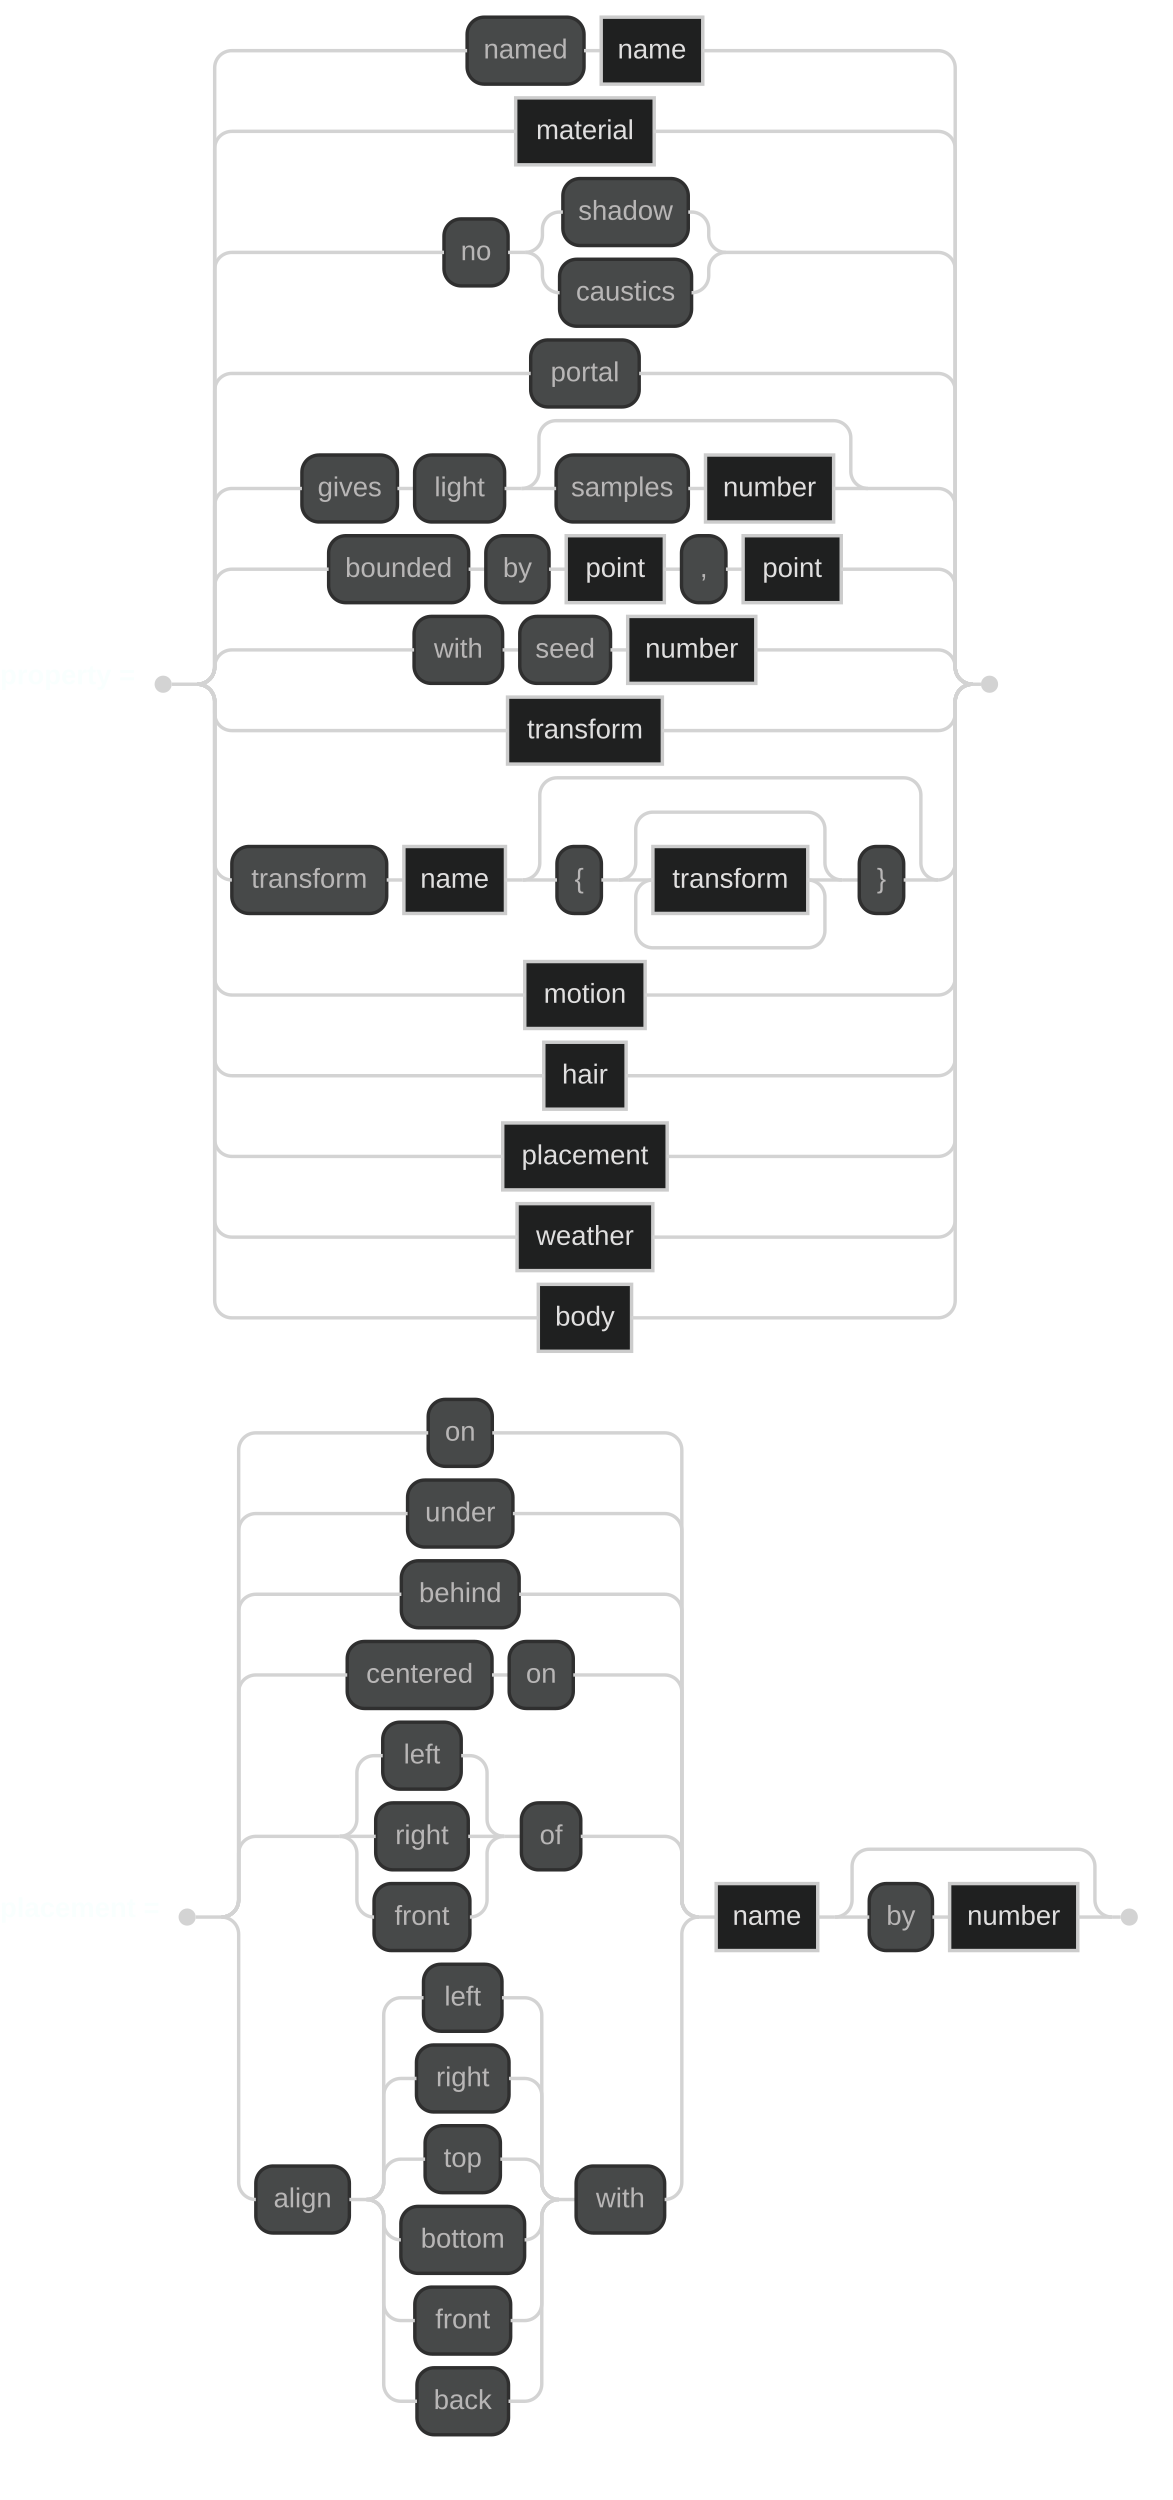
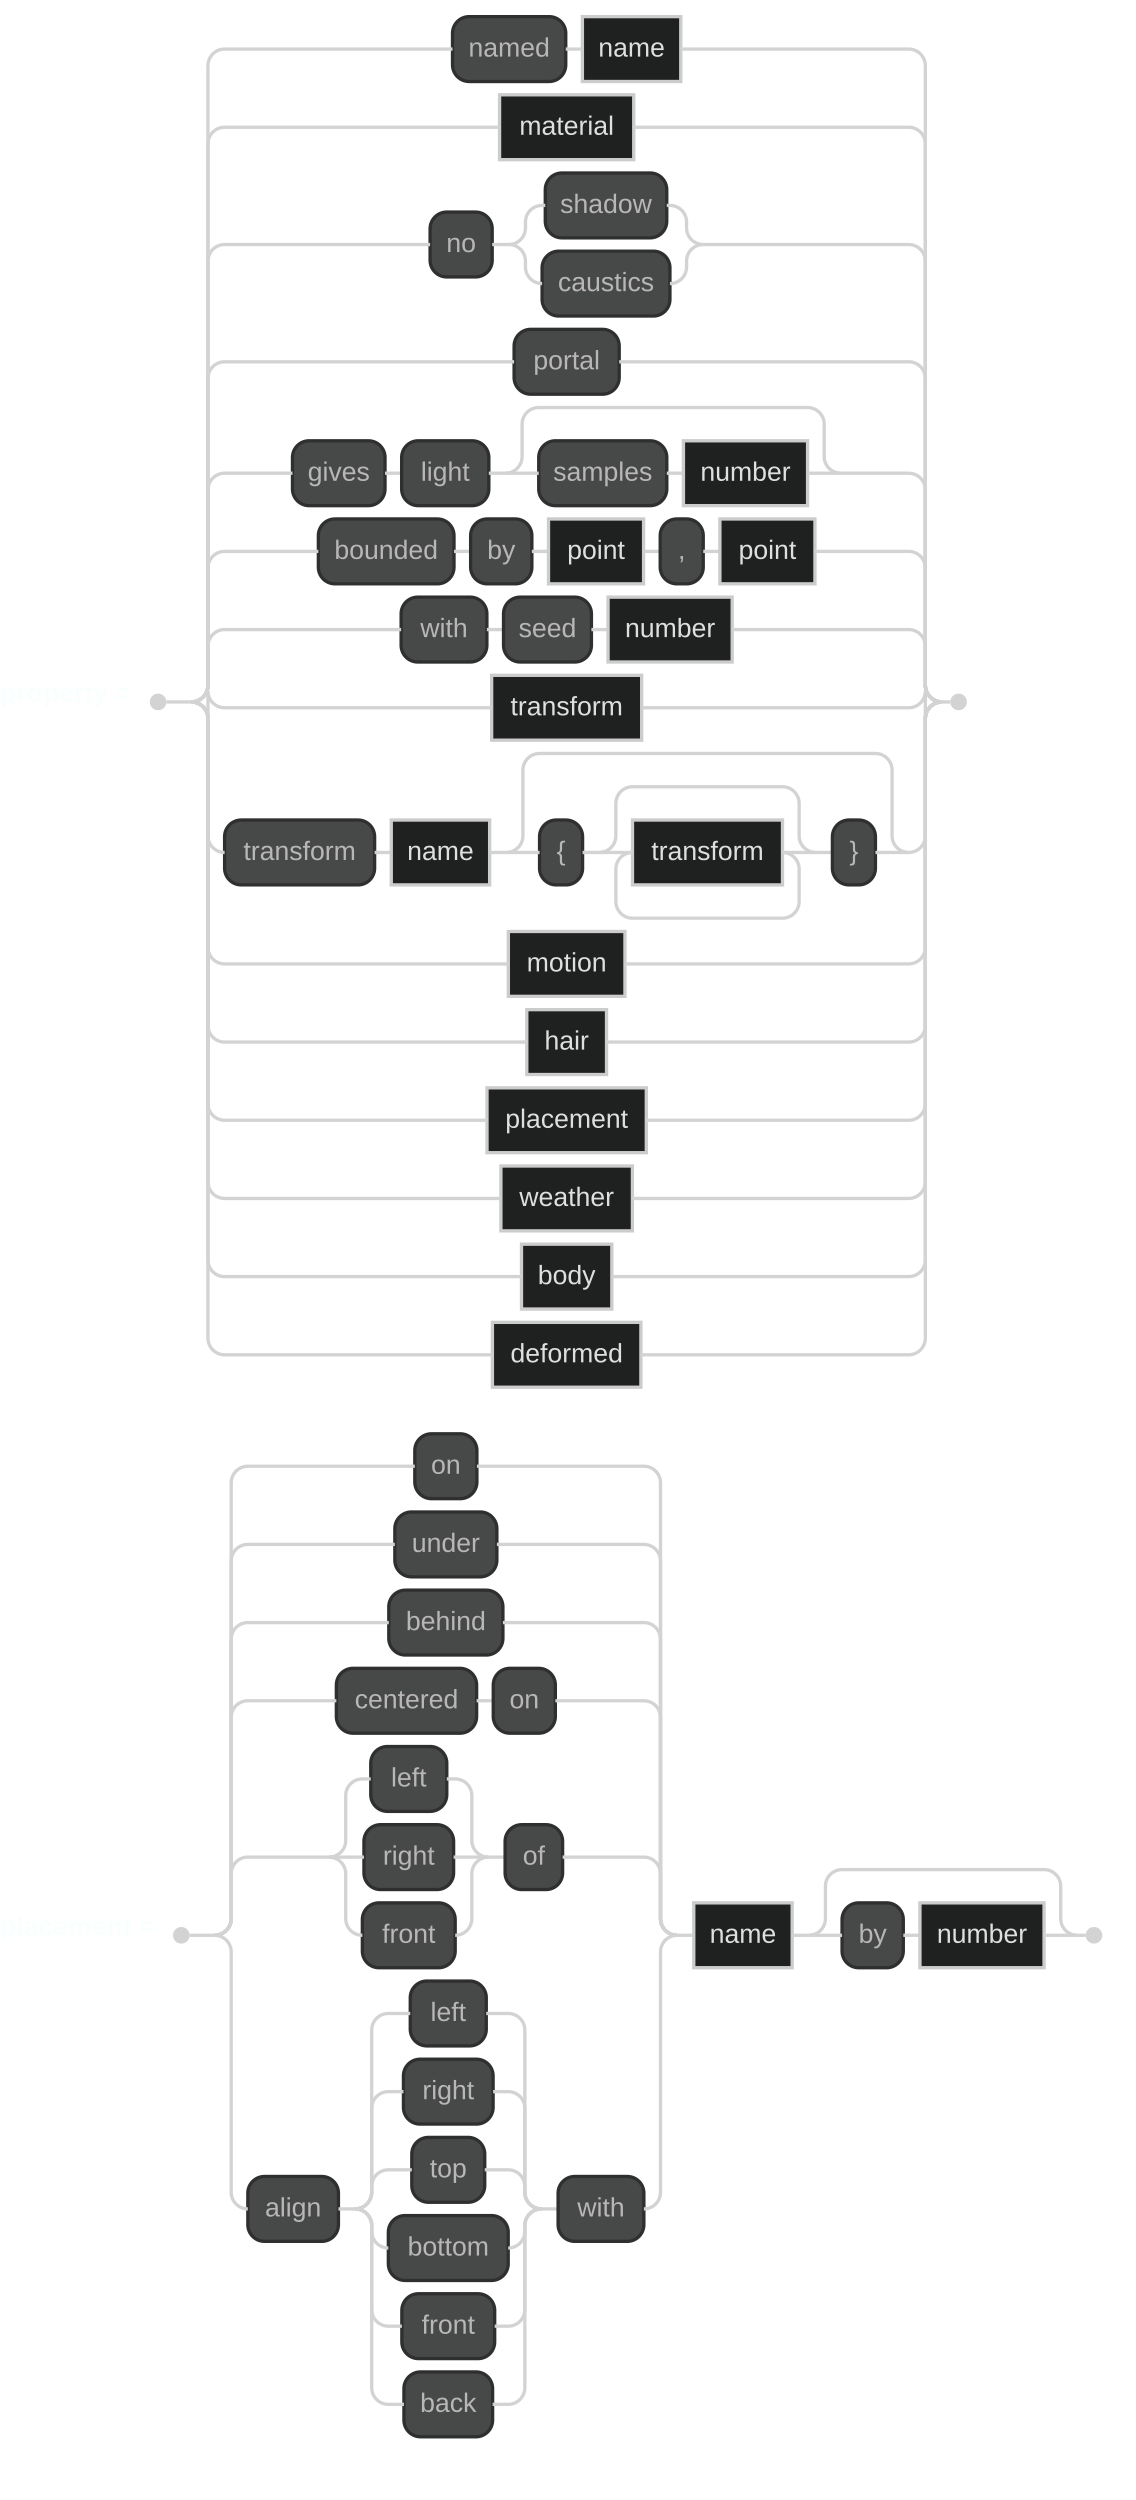
- <svg xmlns="http://www.w3.org/2000/svg" id="my-svg" width="100%" class="railroad-diagram" style="max-width: 682.688px; background-color: transparent;" viewBox="0 0 682.688 1456" role="graphics-document document" aria-roledescription="railroadEbnf">
+ <svg xmlns="http://www.w3.org/2000/svg" id="my-svg" width="100%" class="railroad-diagram" style="max-width: 682.688px; background-color: transparent;" viewBox="0 0 682.688 1503" role="graphics-document document" aria-roledescription="railroadEbnf">
  <style>#my-svg{font-family:"trebuchet ms",verdana,arial,sans-serif;font-size:16px;fill:#ccc;}@keyframes edge-animation-frame{from{stroke-dashoffset:0;}}@keyframes dash{to{stroke-dashoffset:0;}}#my-svg .edge-animation-slow{stroke-dasharray:9,5!important;stroke-dashoffset:900;animation:dash 50s linear infinite;stroke-linecap:round;}#my-svg .edge-animation-fast{stroke-dasharray:9,5!important;stroke-dashoffset:900;animation:dash 20s linear infinite;stroke-linecap:round;}#my-svg .error-icon{fill:#a44141;}#my-svg .error-text{fill:#ddd;stroke:#ddd;}#my-svg .edge-thickness-normal{stroke-width:1px;}#my-svg .edge-thickness-thick{stroke-width:3.5px;}#my-svg .edge-pattern-solid{stroke-dasharray:0;}#my-svg .edge-thickness-invisible{stroke-width:0;fill:none;}#my-svg .edge-pattern-dashed{stroke-dasharray:3;}#my-svg .edge-pattern-dotted{stroke-dasharray:2;}#my-svg .marker{fill:lightgrey;stroke:lightgrey;}#my-svg .marker.cross{stroke:lightgrey;}#my-svg svg{font-family:"trebuchet ms",verdana,arial,sans-serif;font-size:16px;}#my-svg p{margin:0;}#my-svg .railroad-diagram{font-family:"trebuchet ms",verdana,arial,sans-serif;font-size:16px;}#my-svg .railroad-terminal rect{fill:hsl(180, 1.587%, 28.353%);stroke:hsl(180, 0%, 18.353%);stroke-width:2px;}#my-svg .railroad-terminal text{fill:rgb(183.848, 181.552, 181.552);font-family:"trebuchet ms",verdana,arial,sans-serif;font-size:16px;text-anchor:middle;dominant-baseline:middle;}#my-svg .railroad-nonterminal rect{fill:#1f2020;stroke:#cccccc;stroke-width:2px;}#my-svg .railroad-nonterminal text{fill:#e0dfdf;font-family:"trebuchet ms",verdana,arial,sans-serif;font-size:16px;text-anchor:middle;dominant-baseline:middle;}#my-svg .railroad-line{stroke:lightgrey;stroke-width:2px;fill:none;}#my-svg .railroad-start circle,#my-svg .railroad-end circle{fill:lightgrey;}#my-svg .railroad-comment ellipse{fill:#181818;stroke:hsl(20, 0%, 2.353%);stroke-width:2px;}#my-svg .railroad-comment text{fill:rgb(223, 223.667, 224);font-style:italic;font-family:"trebuchet ms",verdana,arial,sans-serif;font-size:16px;text-anchor:middle;dominant-baseline:middle;}#my-svg .railroad-special rect{fill:hsl(20, 1.587%, 12.353%);stroke:hsl(20, 0%, 2.353%);stroke-width:2px;stroke-dasharray:5,3;}#my-svg .railroad-special text{fill:#e0dfdf;font-family:"trebuchet ms",verdana,arial,sans-serif;font-size:16px;text-anchor:middle;dominant-baseline:middle;}#my-svg .railroad-rule-name{font-weight:bold;fill:#F9FFFE;font-family:"trebuchet ms",verdana,arial,sans-serif;font-size:16px;}#my-svg .node .neo-node{stroke:#ccc;}#my-svg [data-look="neo"].node rect,#my-svg [data-look="neo"].cluster rect,#my-svg [data-look="neo"].node polygon{stroke:url(#my-svg-gradient);filter:drop-shadow( 1px 2px 2px rgba(185,185,185,1));}#my-svg [data-look="neo"].swimlane.cluster rect{filter:none;}#my-svg [data-look="neo"].node path{stroke:url(#my-svg-gradient);stroke-width:1px;}#my-svg [data-look="neo"].node .outer-path{filter:drop-shadow( 1px 2px 2px rgba(185,185,185,1));}#my-svg [data-look="neo"].node .neo-line path{stroke:#ccc;filter:none;}#my-svg [data-look="neo"].node circle{stroke:url(#my-svg-gradient);filter:drop-shadow( 1px 2px 2px rgba(185,185,185,1));}#my-svg [data-look="neo"].node circle .state-start{fill:#000000;}#my-svg [data-look="neo"].icon-shape .icon{fill:url(#my-svg-gradient);filter:drop-shadow( 1px 2px 2px rgba(185,185,185,1));}#my-svg [data-look="neo"].icon-shape .icon-neo path{stroke:url(#my-svg-gradient);filter:drop-shadow( 1px 2px 2px rgba(185,185,185,1));}#my-svg :root{--mermaid-font-family:"trebuchet ms",verdana,arial,sans-serif;}</style>
  <g />
  <g class="railroad-rule" transform="translate(0, 10)">
    <g transform="translate(115.0312, 0)">
      <g class="railroad-choice">
        <g class="railroad-sequence" transform="translate(157.0234, 0)">
          <g class="railroad-terminal" transform="translate(0, 0)">
            <rect x="0" y="0" width="68.078" height="39" rx="10" ry="10" />
            <text x="34.039" y="19.5">named</text>
          </g>
          <path class="railroad-line" d="M 68.078 19.5 L 78.078 19.5" />
          <g class="railroad-nonterminal" transform="translate(78.07812, 0)">
            <rect x="0" y="0" width="59.156" height="39" />
            <text x="29.578" y="19.5">name</text>
          </g>
        </g>
-         <path class="railroad-line" d="M 0 388.5 A 10 10 0 0 0 10 378.5 L 10 29.5 A 10 10 0 0 1 20 19.5 L 157.023 19.5" />
-         <path class="railroad-line" d="M 294.258 19.5 L 431.281 19.5 A 10 10 0 0 1 441.281 29.5 L 441.281 378.5 A 10 10 0 0 0 451.281 388.5" />
+         <path class="railroad-line" d="M 0 412 A 10 10 0 0 0 10 402 L 10 29.5 A 10 10 0 0 1 20 19.5 L 157.023 19.5" />
+         <path class="railroad-line" d="M 294.258 19.5 L 431.281 19.5 A 10 10 0 0 1 441.281 29.5 L 441.281 402 A 10 10 0 0 0 451.281 412" />
        <g class="railroad-nonterminal" transform="translate(185.3047, 47)">
          <rect x="0" y="0" width="80.672" height="39" />
          <text x="40.336" y="19.5">material</text>
        </g>
-         <path class="railroad-line" d="M 0 388.5 A 10 10 0 0 0 10 378.5 L 10 76.5 A 10 10 0 0 1 20 66.5 L 185.305 66.5" />
-         <path class="railroad-line" d="M 265.977 66.5 L 431.281 66.5 A 10 10 0 0 1 441.281 76.5 L 441.281 378.5 A 10 10 0 0 0 451.281 388.5" />
+         <path class="railroad-line" d="M 0 412 A 10 10 0 0 0 10 402 L 10 76.5 A 10 10 0 0 1 20 66.5 L 185.305 66.5" />
+         <path class="railroad-line" d="M 265.977 66.5 L 431.281 66.5 A 10 10 0 0 1 441.281 76.5 L 441.281 402 A 10 10 0 0 0 451.281 412" />
        <g class="railroad-sequence" transform="translate(143.5469, 94)">
          <g class="railroad-terminal" transform="translate(0, 23.5)">
            <rect x="0" y="0" width="37.328" height="39" rx="10" ry="10" />
            <text x="18.664" y="19.5">no</text>
          </g>
          <path class="railroad-line" d="M 37.328 43 L 47.328 43" />
          <g class="railroad-choice" transform="translate(47.32812, 0)">
            <g class="railroad-terminal" transform="translate(21.91406, 0)">
              <rect x="0" y="0" width="73.031" height="39" rx="10" ry="10" />
              <text x="36.516" y="19.5">shadow</text>
            </g>
            <path class="railroad-line" d="M 0 43 A 10 10 0 0 0 10 33 L 10 29.5 A 10 10 0 0 1 20 19.5 L 21.914 19.5" />
            <path class="railroad-line" d="M 94.945 19.5 L 96.859 19.5 A 10 10 0 0 1 106.859 29.5 L 106.859 33 A 10 10 0 0 0 116.859 43" />
            <g class="railroad-terminal" transform="translate(20, 47)">
              <rect x="0" y="0" width="76.859" height="39" rx="10" ry="10" />
              <text x="38.43" y="19.5">caustics</text>
            </g>
            <path class="railroad-line" d="M 0 43 A 10 10 0 0 1 10 53 L 10 56.5 A 10 10 0 0 0 20 66.5 L 20 66.5" />
            <path class="railroad-line" d="M 96.859 66.5 L 96.859 66.5 A 10 10 0 0 0 106.859 56.5 L 106.859 53 A 10 10 0 0 1 116.859 43" />
          </g>
        </g>
-         <path class="railroad-line" d="M 0 388.5 A 10 10 0 0 0 10 378.5 L 10 147 A 10 10 0 0 1 20 137 L 143.547 137" />
-         <path class="railroad-line" d="M 307.734 137 L 431.281 137 A 10 10 0 0 1 441.281 147 L 441.281 378.5 A 10 10 0 0 0 451.281 388.5" />
+         <path class="railroad-line" d="M 0 412 A 10 10 0 0 0 10 402 L 10 147 A 10 10 0 0 1 20 137 L 143.547 137" />
+         <path class="railroad-line" d="M 307.734 137 L 431.281 137 A 10 10 0 0 1 441.281 147 L 441.281 402 A 10 10 0 0 0 451.281 412" />
        <g class="railroad-terminal" transform="translate(194.0469, 188)">
          <rect x="0" y="0" width="63.188" height="39" rx="10" ry="10" />
          <text x="31.594" y="19.5">portal</text>
        </g>
-         <path class="railroad-line" d="M 0 388.5 A 10 10 0 0 0 10 378.5 L 10 217.5 A 10 10 0 0 1 20 207.5 L 194.047 207.5" />
-         <path class="railroad-line" d="M 257.234 207.5 L 431.281 207.5 A 10 10 0 0 1 441.281 217.5 L 441.281 378.5 A 10 10 0 0 0 451.281 388.5" />
+         <path class="railroad-line" d="M 0 412 A 10 10 0 0 0 10 402 L 10 217.5 A 10 10 0 0 1 20 207.5 L 194.047 207.5" />
+         <path class="railroad-line" d="M 257.234 207.5 L 431.281 207.5 A 10 10 0 0 1 441.281 217.5 L 441.281 402 A 10 10 0 0 0 451.281 412" />
        <g class="railroad-sequence" transform="translate(60.80469, 235)">
          <g class="railroad-terminal" transform="translate(0, 20)">
            <rect x="0" y="0" width="55.641" height="39" rx="10" ry="10" />
            <text x="27.82" y="19.5">gives</text>
          </g>
          <path class="railroad-line" d="M 55.641 39.5 L 65.641 39.5" />
          <g class="railroad-terminal" transform="translate(65.64062, 20)">
            <rect x="0" y="0" width="52.406" height="39" rx="10" ry="10" />
            <text x="26.203" y="19.5">light</text>
          </g>
          <path class="railroad-line" d="M 118.047 39.5 L 128.047 39.5" />
          <g class="railroad-optional" transform="translate(128.0469, 0)">
            <g class="railroad-sequence" transform="translate(20, 20)">
              <g class="railroad-terminal" transform="translate(0, 0)">
                <rect x="0" y="0" width="77" height="39" rx="10" ry="10" />
                <text x="38.5" y="19.5">samples</text>
              </g>
              <path class="railroad-line" d="M 77 19.5 L 87 19.5" />
              <g class="railroad-nonterminal" transform="translate(87, 0)">
                <rect x="0" y="0" width="74.625" height="39" />
                <text x="37.312" y="19.5">number</text>
              </g>
            </g>
            <path class="railroad-line" d="M 0 39.5 L 20 39.5" />
            <path class="railroad-line" d="M 181.625 39.5 L 201.625 39.5" />
            <path class="railroad-line" d="M 0 39.5 A 10 10 0 0 0 10 29.5 L 10 10 A 10 10 0 0 1 20 0 L 181.625 0 A 10 10 0 0 1 191.625 10 L 191.625 29.5 A 10 10 0 0 0 201.625 39.5" />
          </g>
        </g>
-         <path class="railroad-line" d="M 0 388.5 A 10 10 0 0 0 10 378.5 L 10 284.5 A 10 10 0 0 1 20 274.5 L 60.805 274.5" />
-         <path class="railroad-line" d="M 390.477 274.5 L 431.281 274.5 A 10 10 0 0 1 441.281 284.5 L 441.281 378.5 A 10 10 0 0 0 451.281 388.5" />
+         <path class="railroad-line" d="M 0 412 A 10 10 0 0 0 10 402 L 10 284.5 A 10 10 0 0 1 20 274.5 L 60.805 274.5" />
+         <path class="railroad-line" d="M 390.477 274.5 L 431.281 274.5 A 10 10 0 0 1 441.281 284.5 L 441.281 402 A 10 10 0 0 0 451.281 412" />
        <g class="railroad-sequence" transform="translate(76.36719, 302)">
          <g class="railroad-terminal" transform="translate(0, 0)">
            <rect x="0" y="0" width="81.547" height="39" rx="10" ry="10" />
            <text x="40.773" y="19.5">bounded</text>
          </g>
          <path class="railroad-line" d="M 81.547 19.5 L 91.547 19.5" />
          <g class="railroad-terminal" transform="translate(91.54688, 0)">
            <rect x="0" y="0" width="36.812" height="39" rx="10" ry="10" />
            <text x="18.406" y="19.5">by</text>
          </g>
          <path class="railroad-line" d="M 128.359 19.5 L 138.359 19.5" />
          <g class="railroad-nonterminal" transform="translate(138.3594, 0)">
            <rect x="0" y="0" width="57.156" height="39" />
            <text x="28.578" y="19.5">point</text>
          </g>
          <path class="railroad-line" d="M 195.516 19.5 L 205.516 19.5" />
          <g class="railroad-terminal" transform="translate(205.5156, 0)">
            <rect x="0" y="0" width="25.875" height="39" rx="10" ry="10" />
            <text x="12.938" y="19.5">,</text>
          </g>
          <path class="railroad-line" d="M 231.391 19.5 L 241.391 19.5" />
          <g class="railroad-nonterminal" transform="translate(241.3906, 0)">
            <rect x="0" y="0" width="57.156" height="39" />
            <text x="28.578" y="19.5">point</text>
          </g>
        </g>
-         <path class="railroad-line" d="M 0 388.5 A 10 10 0 0 0 10 378.5 L 10 331.5 A 10 10 0 0 1 20 321.5 L 76.367 321.5" />
-         <path class="railroad-line" d="M 374.914 321.5 L 431.281 321.5 A 10 10 0 0 1 441.281 331.5 L 441.281 378.5 A 10 10 0 0 0 451.281 388.5" />
+         <path class="railroad-line" d="M 0 412 A 10 10 0 0 0 10 402 L 10 331.5 A 10 10 0 0 1 20 321.5 L 76.367 321.5" />
+         <path class="railroad-line" d="M 374.914 321.5 L 431.281 321.5 A 10 10 0 0 1 441.281 331.5 L 441.281 402 A 10 10 0 0 0 451.281 412" />
        <g class="railroad-sequence" transform="translate(126.125, 349)">
          <g class="railroad-terminal" transform="translate(0, 0)">
            <rect x="0" y="0" width="51.562" height="39" rx="10" ry="10" />
            <text x="25.781" y="19.5">with</text>
          </g>
          <path class="railroad-line" d="M 51.562 19.5 L 61.562 19.5" />
          <g class="railroad-terminal" transform="translate(61.5625, 0)">
            <rect x="0" y="0" width="52.844" height="39" rx="10" ry="10" />
            <text x="26.422" y="19.5">seed</text>
          </g>
          <path class="railroad-line" d="M 114.406 19.5 L 124.406 19.5" />
          <g class="railroad-nonterminal" transform="translate(124.4062, 0)">
            <rect x="0" y="0" width="74.625" height="39" />
            <text x="37.312" y="19.5">number</text>
          </g>
        </g>
-         <path class="railroad-line" d="M 0 388.5 A 10 10 0 0 0 10 378.5 L 10 378.5 A 10 10 0 0 1 20 368.5 L 126.125 368.5" />
-         <path class="railroad-line" d="M 325.156 368.5 L 431.281 368.5 A 10 10 0 0 1 441.281 378.5 L 441.281 378.5 A 10 10 0 0 0 451.281 388.5" />
+         <path class="railroad-line" d="M 0 412 A 10 10 0 0 0 10 402 L 10 378.5 A 10 10 0 0 1 20 368.5 L 126.125 368.5" />
+         <path class="railroad-line" d="M 325.156 368.5 L 431.281 368.5 A 10 10 0 0 1 441.281 378.5 L 441.281 402 A 10 10 0 0 0 451.281 412" />
        <g class="railroad-nonterminal" transform="translate(180.5469, 396)">
          <rect x="0" y="0" width="90.188" height="39" />
          <text x="45.094" y="19.5">transform</text>
        </g>
-         <path class="railroad-line" d="M 0 388.5 A 10 10 0 0 1 10 398.5 L 10 405.5 A 10 10 0 0 0 20 415.5 L 180.547 415.5" />
-         <path class="railroad-line" d="M 270.734 415.5 L 431.281 415.5 A 10 10 0 0 0 441.281 405.5 L 441.281 398.5 A 10 10 0 0 1 451.281 388.5" />
+         <path class="railroad-line" d="M 0 412 A 10 10 0 0 1 10 422 L 10 405.5 A 10 10 0 0 0 20 415.5 L 180.547 415.5" />
+         <path class="railroad-line" d="M 270.734 415.5 L 431.281 415.5 A 10 10 0 0 0 441.281 405.5 L 441.281 422 A 10 10 0 0 1 451.281 412" />
        <g class="railroad-sequence" transform="translate(20, 443)">
          <g class="railroad-terminal" transform="translate(0, 40)">
            <rect x="0" y="0" width="90.188" height="39" rx="10" ry="10" />
            <text x="45.094" y="19.5">transform</text>
          </g>
          <path class="railroad-line" d="M 90.188 59.5 L 100.188 59.5" />
          <g class="railroad-nonterminal" transform="translate(100.1875, 40)">
            <rect x="0" y="0" width="59.156" height="39" />
            <text x="29.578" y="19.5">name</text>
          </g>
          <path class="railroad-line" d="M 159.344 59.5 L 169.344 59.5" />
          <g class="railroad-optional" transform="translate(169.3438, 0)">
            <g class="railroad-sequence" transform="translate(20, 20)">
              <g class="railroad-terminal" transform="translate(0, 20)">
                <rect x="0" y="0" width="25.875" height="39" rx="10" ry="10" />
                <text x="12.938" y="19.5">{</text>
              </g>
              <path class="railroad-line" d="M 25.875 39.5 L 35.875 39.5" />
              <g class="railroad-repetition" transform="translate(35.875, 0)">
                <g class="railroad-nonterminal" transform="translate(20, 20)">
                  <rect x="0" y="0" width="90.188" height="39" />
                  <text x="45.094" y="19.5">transform</text>
                </g>
                <path class="railroad-line" d="M 0 39.5 L 20 39.5" />
                <path class="railroad-line" d="M 110.188 39.5 L 130.188 39.5" />
                <path class="railroad-line" d="M 110.188 39.5 A 10 10 0 0 1 120.188 49.5 L 120.188 69 A 10 10 0 0 1 110.188 79 L 20 79 A 10 10 0 0 1 10 69 L 10 49.5 A 10 10 0 0 1 20 39.5" />
                <path class="railroad-line" d="M 0 39.5 A 10 10 0 0 0 10 29.5 L 10 10 A 10 10 0 0 1 20 0 L 110.188 0 A 10 10 0 0 1 120.188 10 L 120.188 29.5 A 10 10 0 0 0 130.188 39.5" />
              </g>
              <path class="railroad-line" d="M 166.062 39.5 L 176.062 39.5" />
              <g class="railroad-terminal" transform="translate(176.0625, 20)">
                <rect x="0" y="0" width="25.875" height="39" rx="10" ry="10" />
                <text x="12.938" y="19.5">}</text>
              </g>
            </g>
            <path class="railroad-line" d="M 0 59.5 L 20 59.5" />
            <path class="railroad-line" d="M 221.938 59.5 L 241.938 59.5" />
            <path class="railroad-line" d="M 0 59.5 A 10 10 0 0 0 10 49.5 L 10 10 A 10 10 0 0 1 20 0 L 221.938 0 A 10 10 0 0 1 231.938 10 L 231.938 49.5 A 10 10 0 0 0 241.938 59.5" />
          </g>
        </g>
-         <path class="railroad-line" d="M 0 388.5 A 10 10 0 0 1 10 398.5 L 10 492.5 A 10 10 0 0 0 20 502.5 L 20 502.5" />
-         <path class="railroad-line" d="M 431.281 502.5 L 431.281 502.5 A 10 10 0 0 0 441.281 492.5 L 441.281 398.5 A 10 10 0 0 1 451.281 388.5" />
+         <path class="railroad-line" d="M 0 412 A 10 10 0 0 1 10 422 L 10 492.5 A 10 10 0 0 0 20 502.5 L 20 502.5" />
+         <path class="railroad-line" d="M 431.281 502.5 L 431.281 502.5 A 10 10 0 0 0 441.281 492.5 L 441.281 422 A 10 10 0 0 1 451.281 412" />
        <g class="railroad-nonterminal" transform="translate(190.5859, 550)">
          <rect x="0" y="0" width="70.109" height="39" />
          <text x="35.055" y="19.5">motion</text>
        </g>
-         <path class="railroad-line" d="M 0 388.5 A 10 10 0 0 1 10 398.5 L 10 559.5 A 10 10 0 0 0 20 569.5 L 190.586 569.5" />
-         <path class="railroad-line" d="M 260.695 569.5 L 431.281 569.5 A 10 10 0 0 0 441.281 559.5 L 441.281 398.5 A 10 10 0 0 1 451.281 388.5" />
+         <path class="railroad-line" d="M 0 412 A 10 10 0 0 1 10 422 L 10 559.5 A 10 10 0 0 0 20 569.5 L 190.586 569.5" />
+         <path class="railroad-line" d="M 260.695 569.5 L 431.281 569.5 A 10 10 0 0 0 441.281 559.5 L 441.281 422 A 10 10 0 0 1 451.281 412" />
        <g class="railroad-nonterminal" transform="translate(201.6719, 597)">
          <rect x="0" y="0" width="47.938" height="39" />
          <text x="23.969" y="19.5">hair</text>
        </g>
-         <path class="railroad-line" d="M 0 388.5 A 10 10 0 0 1 10 398.5 L 10 606.5 A 10 10 0 0 0 20 616.5 L 201.672 616.5" />
-         <path class="railroad-line" d="M 249.609 616.5 L 431.281 616.5 A 10 10 0 0 0 441.281 606.5 L 441.281 398.5 A 10 10 0 0 1 451.281 388.5" />
+         <path class="railroad-line" d="M 0 412 A 10 10 0 0 1 10 422 L 10 606.5 A 10 10 0 0 0 20 616.5 L 201.672 616.5" />
+         <path class="railroad-line" d="M 249.609 616.5 L 431.281 616.5 A 10 10 0 0 0 441.281 606.5 L 441.281 422 A 10 10 0 0 1 451.281 412" />
        <g class="railroad-nonterminal" transform="translate(177.75, 644)">
          <rect x="0" y="0" width="95.781" height="39" />
          <text x="47.891" y="19.5">placement</text>
        </g>
-         <path class="railroad-line" d="M 0 388.5 A 10 10 0 0 1 10 398.5 L 10 653.5 A 10 10 0 0 0 20 663.5 L 177.75 663.5" />
-         <path class="railroad-line" d="M 273.531 663.5 L 431.281 663.5 A 10 10 0 0 0 441.281 653.5 L 441.281 398.5 A 10 10 0 0 1 451.281 388.5" />
+         <path class="railroad-line" d="M 0 412 A 10 10 0 0 1 10 422 L 10 653.5 A 10 10 0 0 0 20 663.5 L 177.75 663.5" />
+         <path class="railroad-line" d="M 273.531 663.5 L 431.281 663.5 A 10 10 0 0 0 441.281 653.5 L 441.281 422 A 10 10 0 0 1 451.281 412" />
        <g class="railroad-nonterminal" transform="translate(186.1016, 691)">
          <rect x="0" y="0" width="79.078" height="39" />
          <text x="39.539" y="19.5">weather</text>
        </g>
-         <path class="railroad-line" d="M 0 388.5 A 10 10 0 0 1 10 398.5 L 10 700.5 A 10 10 0 0 0 20 710.5 L 186.102 710.5" />
-         <path class="railroad-line" d="M 265.18 710.5 L 431.281 710.5 A 10 10 0 0 0 441.281 700.5 L 441.281 398.5 A 10 10 0 0 1 451.281 388.5" />
+         <path class="railroad-line" d="M 0 412 A 10 10 0 0 1 10 422 L 10 700.5 A 10 10 0 0 0 20 710.5 L 186.102 710.5" />
+         <path class="railroad-line" d="M 265.18 710.5 L 431.281 710.5 A 10 10 0 0 0 441.281 700.5 L 441.281 422 A 10 10 0 0 1 451.281 412" />
        <g class="railroad-nonterminal" transform="translate(198.4844, 738)">
          <rect x="0" y="0" width="54.312" height="39" />
          <text x="27.156" y="19.5">body</text>
        </g>
-         <path class="railroad-line" d="M 0 388.5 A 10 10 0 0 1 10 398.5 L 10 747.5 A 10 10 0 0 0 20 757.5 L 198.484 757.5" />
-         <path class="railroad-line" d="M 252.797 757.5 L 431.281 757.5 A 10 10 0 0 0 441.281 747.5 L 441.281 398.5 A 10 10 0 0 1 451.281 388.5" />
+         <path class="railroad-line" d="M 0 412 A 10 10 0 0 1 10 422 L 10 747.5 A 10 10 0 0 0 20 757.5 L 198.484 757.5" />
+         <path class="railroad-line" d="M 252.797 757.5 L 431.281 757.5 A 10 10 0 0 0 441.281 747.5 L 441.281 422 A 10 10 0 0 1 451.281 412" />
+         <g class="railroad-nonterminal" transform="translate(181, 785)">
+           <rect x="0" y="0" width="89.281" height="39" />
+           <text x="44.641" y="19.5">deformed</text>
+         </g>
+         <path class="railroad-line" d="M 0 412 A 10 10 0 0 1 10 422 L 10 794.5 A 10 10 0 0 0 20 804.5 L 181 804.5" />
+         <path class="railroad-line" d="M 270.281 804.5 L 431.281 804.5 A 10 10 0 0 0 441.281 794.5 L 441.281 422 A 10 10 0 0 1 451.281 412" />
      </g>
    </g>
    <g class="railroad-rule-name-group">
-       <text class="railroad-rule-name" x="0" y="388.5">property =</text>
+       <text class="railroad-rule-name" x="0" y="412">property =</text>
    </g>
    <g class="railroad-start">
-       <circle cx="95.031" cy="388.5" r="5" />
+       <circle cx="95.031" cy="412" r="5" />
    </g>
    <g class="railroad-end">
-       <circle cx="576.312" cy="388.5" r="5" />
-     </g>
-     <path class="railroad-line" d="M 100.031 388.5 L 115.031 388.5" />
-     <path class="railroad-line" d="M 566.312 388.5 L 571.312 388.5" />
+       <circle cx="576.312" cy="412" r="5" />
+     </g>
+     <path class="railroad-line" d="M 100.031 412 L 115.031 412" />
+     <path class="railroad-line" d="M 566.312 412 L 571.312 412" />
  </g>
-   <g class="railroad-rule" transform="translate(0, 815)">
+   <g class="railroad-rule" transform="translate(0, 862)">
    <g transform="translate(129, 0)">
      <g class="railroad-sequence">
        <g class="railroad-choice" transform="translate(0, 0)">
          <g class="railroad-terminal" transform="translate(120.3828, 0)">
            <rect x="0" y="0" width="37.328" height="39" rx="10" ry="10" />
            <text x="18.664" y="19.5">on</text>
          </g>
          <path class="railroad-line" d="M 0 301.5 A 10 10 0 0 0 10 291.5 L 10 29.5 A 10 10 0 0 1 20 19.5 L 120.383 19.5" />
          <path class="railroad-line" d="M 157.711 19.5 L 258.094 19.5 A 10 10 0 0 1 268.094 29.5 L 268.094 291.5 A 10 10 0 0 0 278.094 301.5" />
          <g class="railroad-terminal" transform="translate(108.375, 47)">
            <rect x="0" y="0" width="61.344" height="39" rx="10" ry="10" />
            <text x="30.672" y="19.5">under</text>
          </g>
          <path class="railroad-line" d="M 0 301.5 A 10 10 0 0 0 10 291.5 L 10 76.5 A 10 10 0 0 1 20 66.5 L 108.375 66.5" />
          <path class="railroad-line" d="M 169.719 66.5 L 258.094 66.5 A 10 10 0 0 1 268.094 76.5 L 268.094 291.5 A 10 10 0 0 0 278.094 301.5" />
          <g class="railroad-terminal" transform="translate(104.7422, 94)">
            <rect x="0" y="0" width="68.609" height="39" rx="10" ry="10" />
            <text x="34.305" y="19.5">behind</text>
          </g>
          <path class="railroad-line" d="M 0 301.5 A 10 10 0 0 0 10 291.5 L 10 123.5 A 10 10 0 0 1 20 113.5 L 104.742 113.5" />
          <path class="railroad-line" d="M 173.352 113.5 L 258.094 113.5 A 10 10 0 0 1 268.094 123.5 L 268.094 291.5 A 10 10 0 0 0 278.094 301.5" />
          <g class="railroad-sequence" transform="translate(73.21875, 141)">
            <g class="railroad-terminal" transform="translate(0, 0)">
              <rect x="0" y="0" width="84.328" height="39" rx="10" ry="10" />
              <text x="42.164" y="19.5">centered</text>
            </g>
            <path class="railroad-line" d="M 84.328 19.5 L 94.328 19.5" />
            <g class="railroad-terminal" transform="translate(94.32812, 0)">
              <rect x="0" y="0" width="37.328" height="39" rx="10" ry="10" />
              <text x="18.664" y="19.5">on</text>
            </g>
          </g>
          <path class="railroad-line" d="M 0 301.5 A 10 10 0 0 0 10 291.5 L 10 170.5 A 10 10 0 0 1 20 160.5 L 73.219 160.5" />
          <path class="railroad-line" d="M 204.875 160.5 L 258.094 160.5 A 10 10 0 0 1 268.094 170.5 L 268.094 291.5 A 10 10 0 0 0 278.094 301.5" />
          <g class="railroad-sequence" transform="translate(68.85156, 188)">
            <g class="railroad-choice" transform="translate(0, 0)">
              <g class="railroad-terminal" transform="translate(25.05469, 0)">
                <rect x="0" y="0" width="45.703" height="39" rx="10" ry="10" />
                <text x="22.852" y="19.5">left</text>
              </g>
              <path class="railroad-line" d="M 0 66.5 A 10 10 0 0 0 10 56.5 L 10 29.5 A 10 10 0 0 1 20 19.5 L 25.055 19.5" />
              <path class="railroad-line" d="M 70.758 19.5 L 75.812 19.5 A 10 10 0 0 1 85.812 29.5 L 85.812 56.5 A 10 10 0 0 0 95.812 66.5" />
              <g class="railroad-terminal" transform="translate(20.95312, 47)">
                <rect x="0" y="0" width="53.906" height="39" rx="10" ry="10" />
                <text x="26.953" y="19.5">right</text>
              </g>
              <path class="railroad-line" d="M 0 66.5 L 20.953 66.5" />
              <path class="railroad-line" d="M 74.859 66.5 L 95.812 66.5" />
              <g class="railroad-terminal" transform="translate(20, 94)">
                <rect x="0" y="0" width="55.812" height="39" rx="10" ry="10" />
                <text x="27.906" y="19.5">front</text>
              </g>
              <path class="railroad-line" d="M 0 66.5 A 10 10 0 0 1 10 76.5 L 10 103.5 A 10 10 0 0 0 20 113.5 L 20 113.5" />
              <path class="railroad-line" d="M 75.812 113.5 L 75.812 113.5 A 10 10 0 0 0 85.812 103.5 L 85.812 76.5 A 10 10 0 0 1 95.812 66.5" />
            </g>
            <path class="railroad-line" d="M 95.812 66.5 L 105.812 66.5" />
            <g class="railroad-terminal" transform="translate(105.8125, 47)">
              <rect x="0" y="0" width="34.578" height="39" rx="10" ry="10" />
              <text x="17.289" y="19.5">of</text>
            </g>
          </g>
          <path class="railroad-line" d="M 0 301.5 A 10 10 0 0 0 10 291.5 L 10 264.5 A 10 10 0 0 1 20 254.5 L 68.852 254.5" />
          <path class="railroad-line" d="M 209.242 254.5 L 258.094 254.5 A 10 10 0 0 1 268.094 264.5 L 268.094 291.5 A 10 10 0 0 0 278.094 301.5" />
          <g class="railroad-sequence" transform="translate(20, 329)">
            <g class="railroad-terminal" transform="translate(0, 117.5)">
              <rect x="0" y="0" width="54.469" height="39" rx="10" ry="10" />
              <text x="27.234" y="19.5">align</text>
            </g>
            <path class="railroad-line" d="M 54.469 137 L 64.469 137" />
            <g class="railroad-choice" transform="translate(64.46875, 0)">
              <g class="railroad-terminal" transform="translate(33.17969, 0)">
                <rect x="0" y="0" width="45.703" height="39" rx="10" ry="10" />
                <text x="22.852" y="19.5">left</text>
              </g>
              <path class="railroad-line" d="M 0 137 A 10 10 0 0 0 10 127 L 10 29.5 A 10 10 0 0 1 20 19.5 L 33.18 19.5" />
              <path class="railroad-line" d="M 78.883 19.5 L 92.062 19.5 A 10 10 0 0 1 102.062 29.5 L 102.062 127 A 10 10 0 0 0 112.062 137" />
              <g class="railroad-terminal" transform="translate(29.07812, 47)">
                <rect x="0" y="0" width="53.906" height="39" rx="10" ry="10" />
                <text x="26.953" y="19.5">right</text>
              </g>
              <path class="railroad-line" d="M 0 137 A 10 10 0 0 0 10 127 L 10 76.5 A 10 10 0 0 1 20 66.5 L 29.078 66.5" />
              <path class="railroad-line" d="M 82.984 66.5 L 92.062 66.5 A 10 10 0 0 1 102.062 76.5 L 102.062 127 A 10 10 0 0 0 112.062 137" />
              <g class="railroad-terminal" transform="translate(34.10938, 94)">
                <rect x="0" y="0" width="43.844" height="39" rx="10" ry="10" />
                <text x="21.922" y="19.5">top</text>
              </g>
              <path class="railroad-line" d="M 0 137 A 10 10 0 0 0 10 127 L 10 123.5 A 10 10 0 0 1 20 113.5 L 34.109 113.5" />
              <path class="railroad-line" d="M 77.953 113.5 L 92.062 113.5 A 10 10 0 0 1 102.062 123.5 L 102.062 127 A 10 10 0 0 0 112.062 137" />
              <g class="railroad-terminal" transform="translate(20, 141)">
                <rect x="0" y="0" width="72.062" height="39" rx="10" ry="10" />
                <text x="36.031" y="19.5">bottom</text>
              </g>
              <path class="railroad-line" d="M 0 137 A 10 10 0 0 1 10 147 L 10 150.5 A 10 10 0 0 0 20 160.5 L 20 160.5" />
              <path class="railroad-line" d="M 92.062 160.5 L 92.062 160.5 A 10 10 0 0 0 102.062 150.5 L 102.062 147 A 10 10 0 0 1 112.062 137" />
              <g class="railroad-terminal" transform="translate(28.125, 188)">
                <rect x="0" y="0" width="55.812" height="39" rx="10" ry="10" />
                <text x="27.906" y="19.5">front</text>
              </g>
              <path class="railroad-line" d="M 0 137 A 10 10 0 0 1 10 147 L 10 197.5 A 10 10 0 0 0 20 207.5 L 28.125 207.5" />
              <path class="railroad-line" d="M 83.938 207.5 L 92.062 207.5 A 10 10 0 0 0 102.062 197.5 L 102.062 147 A 10 10 0 0 1 112.062 137" />
              <g class="railroad-terminal" transform="translate(29.375, 235)">
                <rect x="0" y="0" width="53.312" height="39" rx="10" ry="10" />
                <text x="26.656" y="19.5">back</text>
              </g>
              <path class="railroad-line" d="M 0 137 A 10 10 0 0 1 10 147 L 10 244.5 A 10 10 0 0 0 20 254.5 L 29.375 254.5" />
              <path class="railroad-line" d="M 82.688 254.5 L 92.062 254.5 A 10 10 0 0 0 102.062 244.5 L 102.062 147 A 10 10 0 0 1 112.062 137" />
            </g>
            <path class="railroad-line" d="M 176.531 137 L 186.531 137" />
            <g class="railroad-terminal" transform="translate(186.5312, 117.5)">
              <rect x="0" y="0" width="51.562" height="39" rx="10" ry="10" />
              <text x="25.781" y="19.5">with</text>
            </g>
          </g>
          <path class="railroad-line" d="M 0 301.5 A 10 10 0 0 1 10 311.5 L 10 456 A 10 10 0 0 0 20 466 L 20 466" />
          <path class="railroad-line" d="M 258.094 466 L 258.094 466 A 10 10 0 0 0 268.094 456 L 268.094 311.5 A 10 10 0 0 1 278.094 301.5" />
        </g>
        <path class="railroad-line" d="M 278.094 301.5 L 288.094 301.5" />
        <g class="railroad-nonterminal" transform="translate(288.0938, 282)">
          <rect x="0" y="0" width="59.156" height="39" />
          <text x="29.578" y="19.5">name</text>
        </g>
        <path class="railroad-line" d="M 347.25 301.5 L 357.25 301.5" />
        <g class="railroad-optional" transform="translate(357.25, 262)">
          <g class="railroad-sequence" transform="translate(20, 20)">
            <g class="railroad-terminal" transform="translate(0, 0)">
              <rect x="0" y="0" width="36.812" height="39" rx="10" ry="10" />
              <text x="18.406" y="19.5">by</text>
            </g>
            <path class="railroad-line" d="M 36.812 19.5 L 46.812 19.5" />
            <g class="railroad-nonterminal" transform="translate(46.8125, 0)">
              <rect x="0" y="0" width="74.625" height="39" />
              <text x="37.312" y="19.5">number</text>
            </g>
          </g>
          <path class="railroad-line" d="M 0 39.5 L 20 39.5" />
          <path class="railroad-line" d="M 141.438 39.5 L 161.438 39.5" />
          <path class="railroad-line" d="M 0 39.5 A 10 10 0 0 0 10 29.5 L 10 10 A 10 10 0 0 1 20 0 L 141.438 0 A 10 10 0 0 1 151.438 10 L 151.438 29.5 A 10 10 0 0 0 161.438 39.5" />
        </g>
      </g>
    </g>
    <g class="railroad-rule-name-group">
      <text class="railroad-rule-name" x="0" y="301.5">placement =</text>
    </g>
    <g class="railroad-start">
      <circle cx="109" cy="301.5" r="5" />
    </g>
    <g class="railroad-end">
      <circle cx="657.688" cy="301.5" r="5" />
    </g>
    <path class="railroad-line" d="M 114 301.5 L 129 301.5" />
    <path class="railroad-line" d="M 647.688 301.5 L 652.688 301.5" />
  </g>
</svg>
